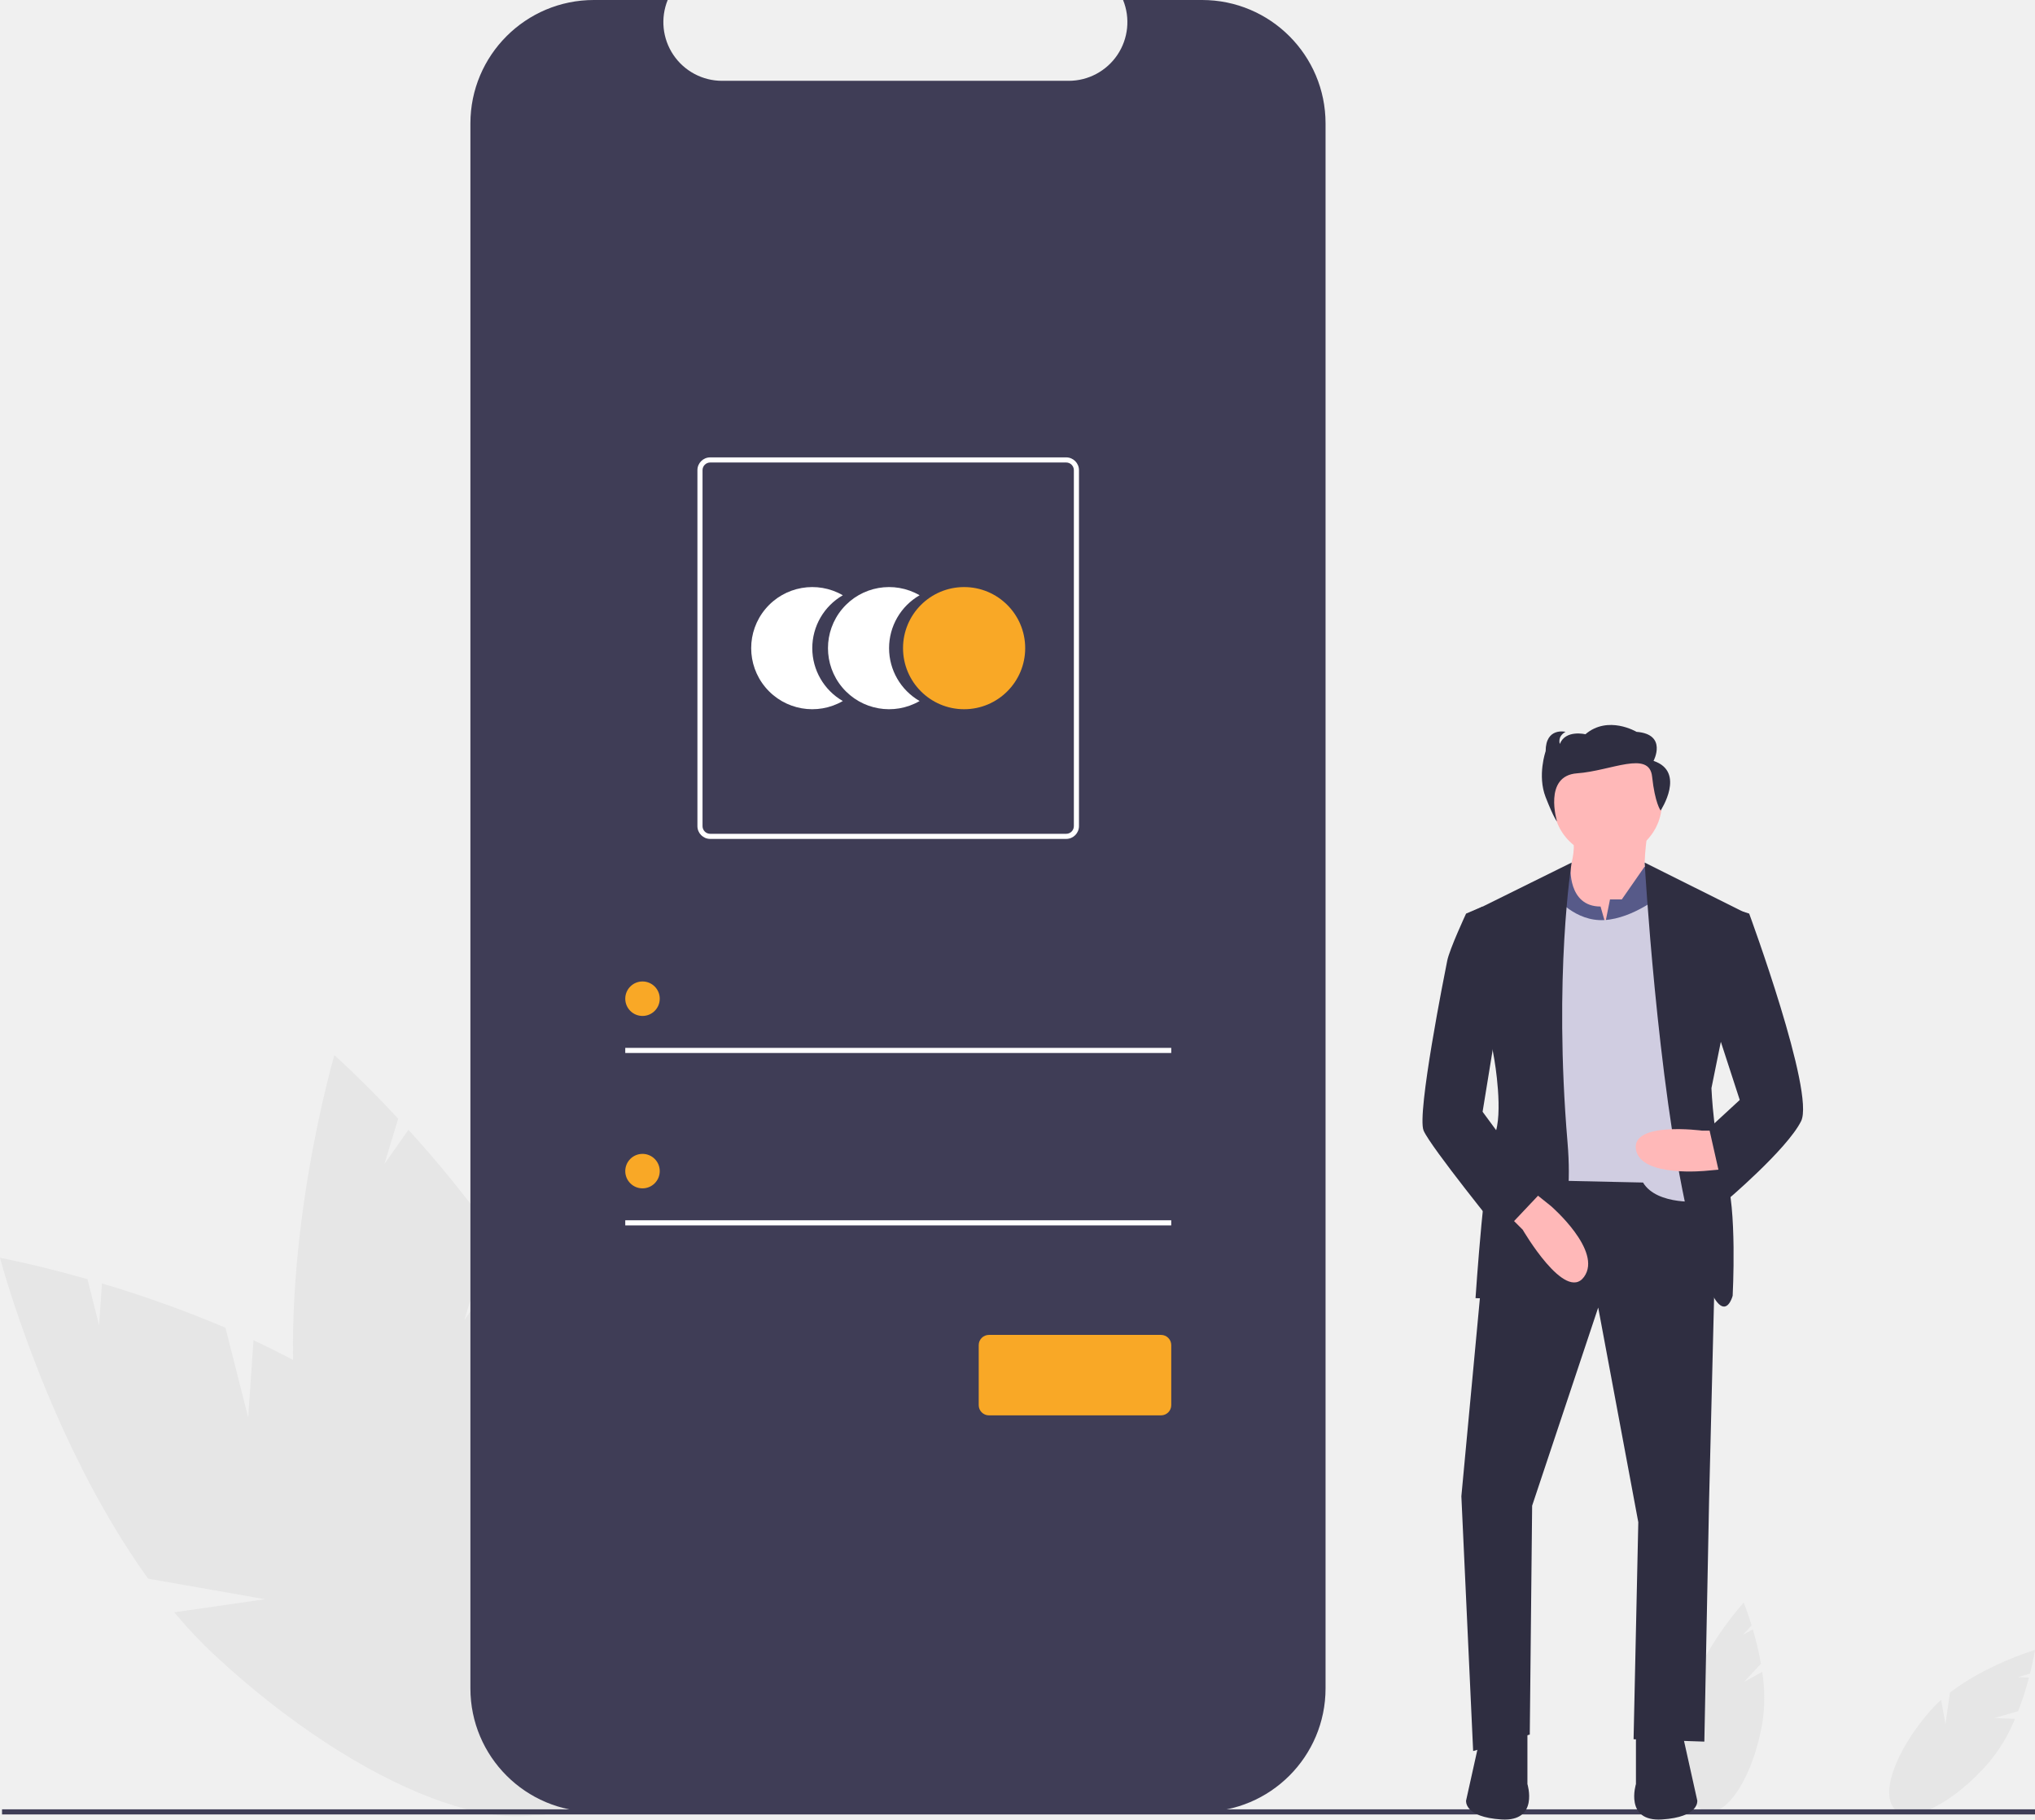
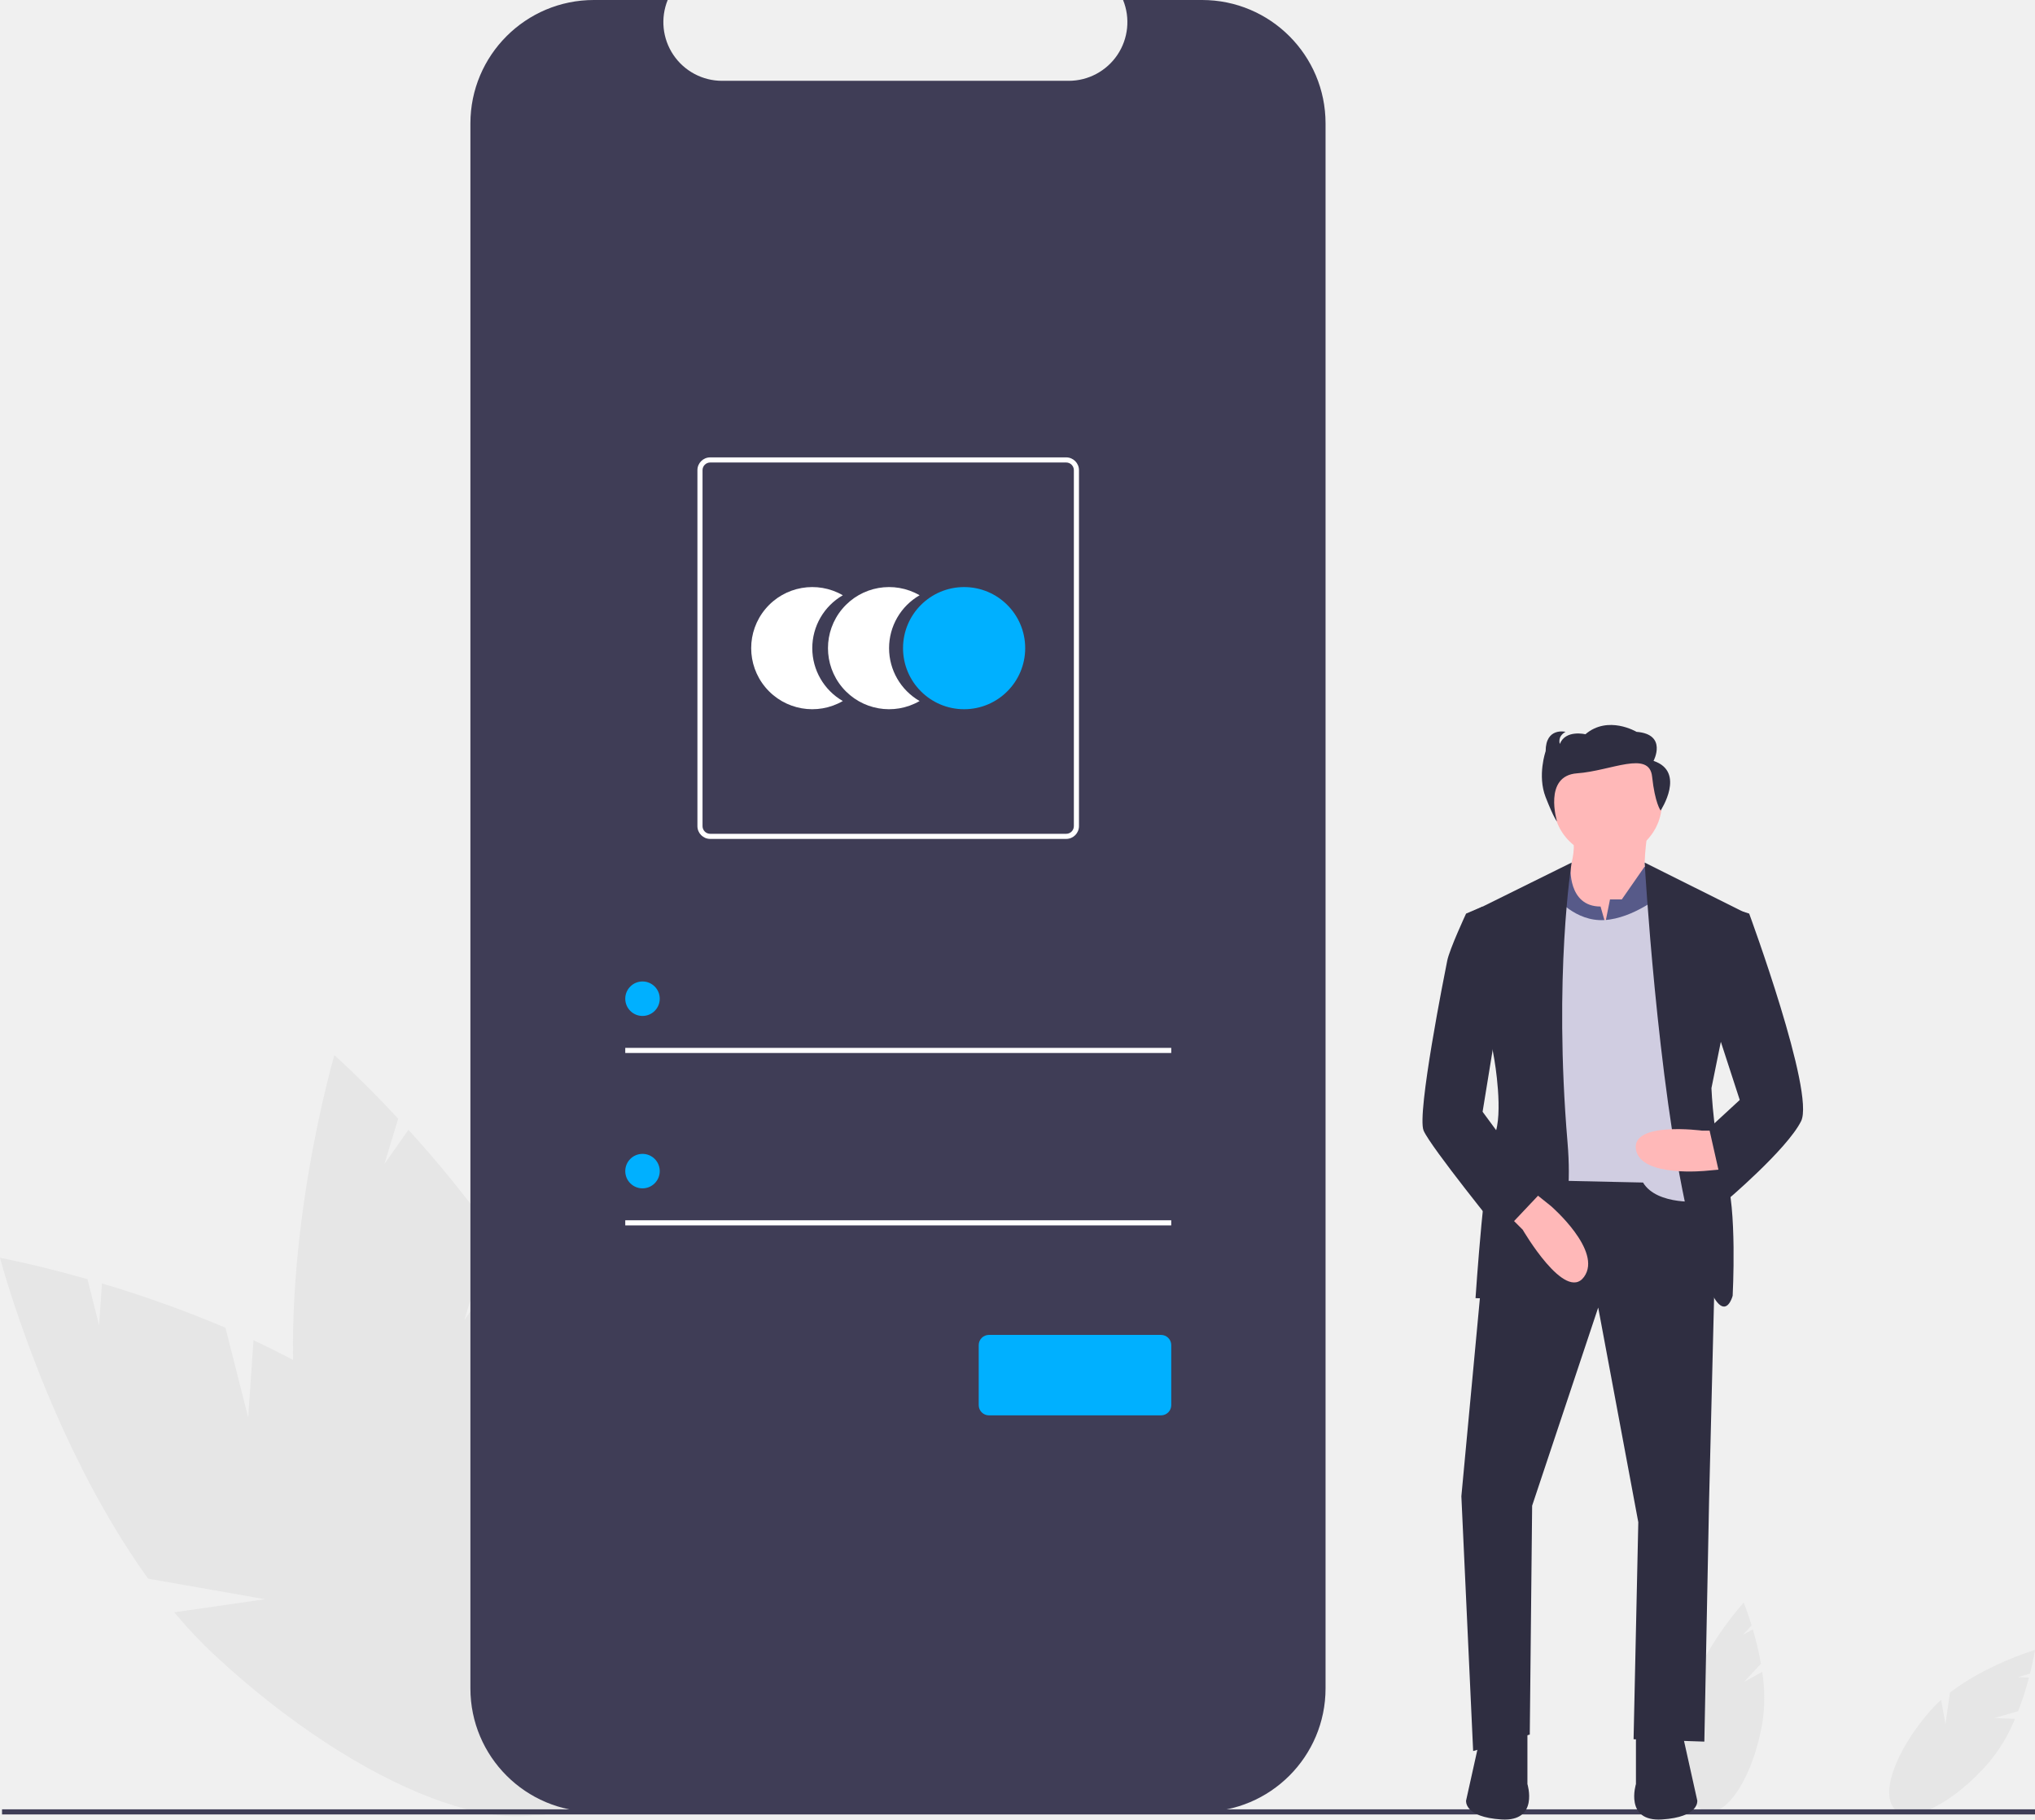
<svg xmlns="http://www.w3.org/2000/svg" id="a9a7ffe7-bffb-40a8-a3c8-a3664a9c484c" data-name="Layer 1" width="796" height="711.771" viewBox="0 0 796 711.771">
  <path d="M299.079,648.561l-8.89-35.065a455.323,455.323,0,0,0-48.307-17.331L240.759,612.461l-4.552-17.953C215.849,588.695,202,586.134,202,586.134s18.707,71.138,57.945,125.525l45.72,8.031-35.519,5.121a184.211,184.211,0,0,0,15.888,16.837c57.079,52.982,120.655,77.29,142,54.294s-7.623-84.588-64.702-137.57c-17.695-16.425-39.924-29.606-62.175-39.979Z" transform="translate(-202 -94.11445)" fill="#e6e6e6" />
  <path d="M383.632,610.481l10.515-34.612a455.32,455.32,0,0,0-32.395-39.806l-9.384,13.37L357.751,531.711c-14.422-15.499-24.954-24.85-24.954-24.85s-20.757,70.568-15.281,137.406L352.504,674.775l-33.053-13.976a184.213,184.213,0,0,0,4.898,22.626c21.476,74.859,63.335,128.53,93.494,119.878s37.198-76.352,15.722-151.211c-6.658-23.207-18.874-45.981-32.559-66.362Z" transform="translate(-202 -94.11445)" fill="#e6e6e6" />
  <path d="M884.18,752.056l6.615-7.145a122.562,122.562,0,0,0-3.164-13.447l-3.844,2.134,3.387-3.658c-1.67-5.449-3.121-8.951-3.121-8.951s-13.323,14.647-19.855,31.475l4.885,11.501-6.36-7.27a49.586,49.586,0,0,0-1.474,6.054c-3.601,20.651.224,38.568,8.544,40.019s17.984-14.114,21.585-34.765a65.281,65.281,0,0,0-.082-19.897Z" transform="translate(-202 -94.11445)" fill="#e6e6e6" />
  <path d="M982.049,766.186l9.356-2.697a122.558,122.558,0,0,0,4.242-13.147l-4.394-.16,4.79-1.381C997.432,743.274,998,739.525,998,739.525s-18.976,5.652-33.266,16.681l-1.763,12.37-1.687-9.511a49.586,49.586,0,0,0-4.392,4.421c-13.757,15.817-19.744,33.132-13.372,38.675s22.691-2.787,36.448-18.603a65.281,65.281,0,0,0,10.215-17.075Z" transform="translate(-202 -94.11445)" fill="#e6e6e6" />
  <path d="M720.497,142.406V754.57a48.301,48.301,0,0,1-48.292,48.292H434.312A48.306,48.306,0,0,1,386,754.57V142.406a48.306,48.306,0,0,1,48.312-48.292H463.17a22.966,22.966,0,0,0,21.246,31.617h135.631A22.966,22.966,0,0,0,641.293,94.114H672.205A48.301,48.301,0,0,1,720.497,142.406Z" transform="translate(-202 -94.11445)" fill="#3f3d56" />
  <path d="M519.728,347.655a23.877,23.877,0,0,1,11.946-20.688,23.892,23.892,0,1,0,0,41.376A23.877,23.877,0,0,1,519.728,347.655Z" transform="translate(-202 -94.11445)" fill="#fff" />
  <path d="M549.764,347.655a23.877,23.877,0,0,1,11.946-20.688,23.892,23.892,0,1,0,0,41.376A23.877,23.877,0,0,1,549.764,347.655Z" transform="translate(-202 -94.11445)" fill="#fff" />
-   <circle cx="377.117" cy="253.541" r="23.892" fill="#f9a826" />
+   <circle cx="377.117" cy="253.541" r="23.892" fill="#00b0ff" />
  <rect x="244.574" y="409.904" width="213.564" height="2" fill="#fff" />
-   <circle cx="251.319" cy="390.671" r="6.744" fill="#f9a826" />
+   <circle cx="251.319" cy="390.671" r="6.744" fill="#00b0ff" />
  <rect x="244.574" y="477.345" width="213.564" height="2" fill="#fff" />
-   <circle cx="251.319" cy="458.113" r="6.744" fill="#f9a826" />
+   <circle cx="251.319" cy="458.113" r="6.744" fill="#00b0ff" />
  <path d="M619.046,422.279H479.799a5.006,5.006,0,0,1-5-5V278.032a5.006,5.006,0,0,1,5-5H619.046a5.006,5.006,0,0,1,5,5V417.279A5.006,5.006,0,0,1,619.046,422.279ZM479.799,275.032a3.003,3.003,0,0,0-3,3V417.279a3.003,3.003,0,0,0,3,3H619.046a3.003,3.003,0,0,0,3-3V278.032a3.003,3.003,0,0,0-3-3Z" transform="translate(-202 -94.11445)" fill="#fff" />
-   <rect x="382.83" y="522.182" width="75.31" height="31.473" rx="4" fill="#f9a826" />
+   <rect x="382.83" y="522.182" width="75.31" height="31.473" rx="4" fill="#00b0ff" />
  <rect x="0.795" y="707.767" width="795.205" height="2" fill="#3f3d56" />
  <path d="M846.521,419.196s-2.768,17.533,0,20.301-17.533,25.838-17.533,25.838l-16.61-23.07s7.382-11.996,4.614-22.147Z" transform="translate(-202 -94.11445)" fill="#ffb8b8" />
  <polygon points="583.621 457.039 571.62 585.306 576.23 684.967 598.377 678.508 599.304 588.998 625.145 511.485 640.829 595.459 638.98 680.355 666.664 681.279 668.513 587.155 671.756 455.695 583.621 457.039" fill="#2f2e41" />
  <path d="M841.907,771.701v20.301S837.293,806.767,852.058,805.844s13.842-7.382,13.842-7.382l-5.537-24.915Z" transform="translate(-202 -94.11445)" fill="#2f2e41" />
  <path d="M799.459,771.701v20.301s4.614,14.765-10.151,13.842-13.842-7.382-13.842-7.382l5.537-24.915Z" transform="translate(-202 -94.11445)" fill="#2f2e41" />
  <circle cx="628.833" cy="314.008" r="21.224" fill="#ffb8b8" />
  <path d="M829.911,455.185l1.846-9.228h4.614l8.922-12.834,7.688,7.298,1.846,43.371H804.995l4.614-46.139,6.719-4.529s-1.183,15.603,11.736,15.603Z" transform="translate(-202 -94.11445)" fill="#575a89" />
  <path d="M810.532,445.034s7.642,9.674,19.047,8.99,22.479-9.913,22.479-9.913L867.745,564.074s-17.533,1.846-23.07-7.382l-42.448-.923.923-111.657Z" transform="translate(-202 -94.11445)" fill="#d0cde1" />
  <path d="M816.762,431.531l-40.373,19.963,10.151,57.213s3.691,21.224,0,29.529-7.382,63.672-7.382,63.672,41.525,4.614,35.989-60.904S816.762,431.531,816.762,431.531Z" transform="translate(-202 -94.11445)" fill="#2f2e41" />
  <path d="M792.076,569.61l5.537,5.537s16.61,28.606,23.992,18.456-12.919-27.684-12.919-27.684l-9.228-7.382Z" transform="translate(-202 -94.11445)" fill="#ffb8b8" />
  <path d="M845.314,431.531l39.964,19.963-13.842,68.286s.923,22.147,5.537,34.143,2.768,47.062,2.768,47.062-5.537,21.224-17.533-31.375S845.314,431.531,845.314,431.531Z" transform="translate(-202 -94.11445)" fill="#2f2e41" />
  <path d="M876.05,536.39H867.745s-27.684-3.691-25.838,7.382,27.684,8.305,27.684,8.305l10.151-.923Z" transform="translate(-202 -94.11445)" fill="#ffb8b8" />
  <path d="M781.926,448.725l-6.46,2.768s-6.46,13.842-7.382,18.456S756.088,529.93,758.856,536.39s30.452,40.603,30.452,40.603l15.687-16.61L781.926,529.008l6.46-39.68Z" transform="translate(-202 -94.11445)" fill="#2f2e41" />
  <path d="M871.436,449.648l12.21,1.03,2.555.815s25.838,70.132,20.301,81.205-29.529,31.375-29.529,31.375l-6.46-28.606,11.996-11.073-11.996-36.912Z" transform="translate(-202 -94.11445)" fill="#2f2e41" />
  <path d="M848.79,391.757s5.553-10.419-6.663-11.366c0,0-11.105-6.63-19.989.947,0,0-7.774-1.894-9.995,3.789,0,0-1.111-2.842,2.221-4.736,0,0-7.774-1.894-7.774,7.578,0,0-3.332,9.472,0,17.997s4.442,9.472,4.442,9.472-5.475-17.873,7.851-18.82,28.24-9.122,29.35,1.297,3.332,13.261,3.332,13.261S861.561,396.019,848.79,391.757Z" transform="translate(-202 -94.11445)" fill="#2f2e41" />
</svg>
